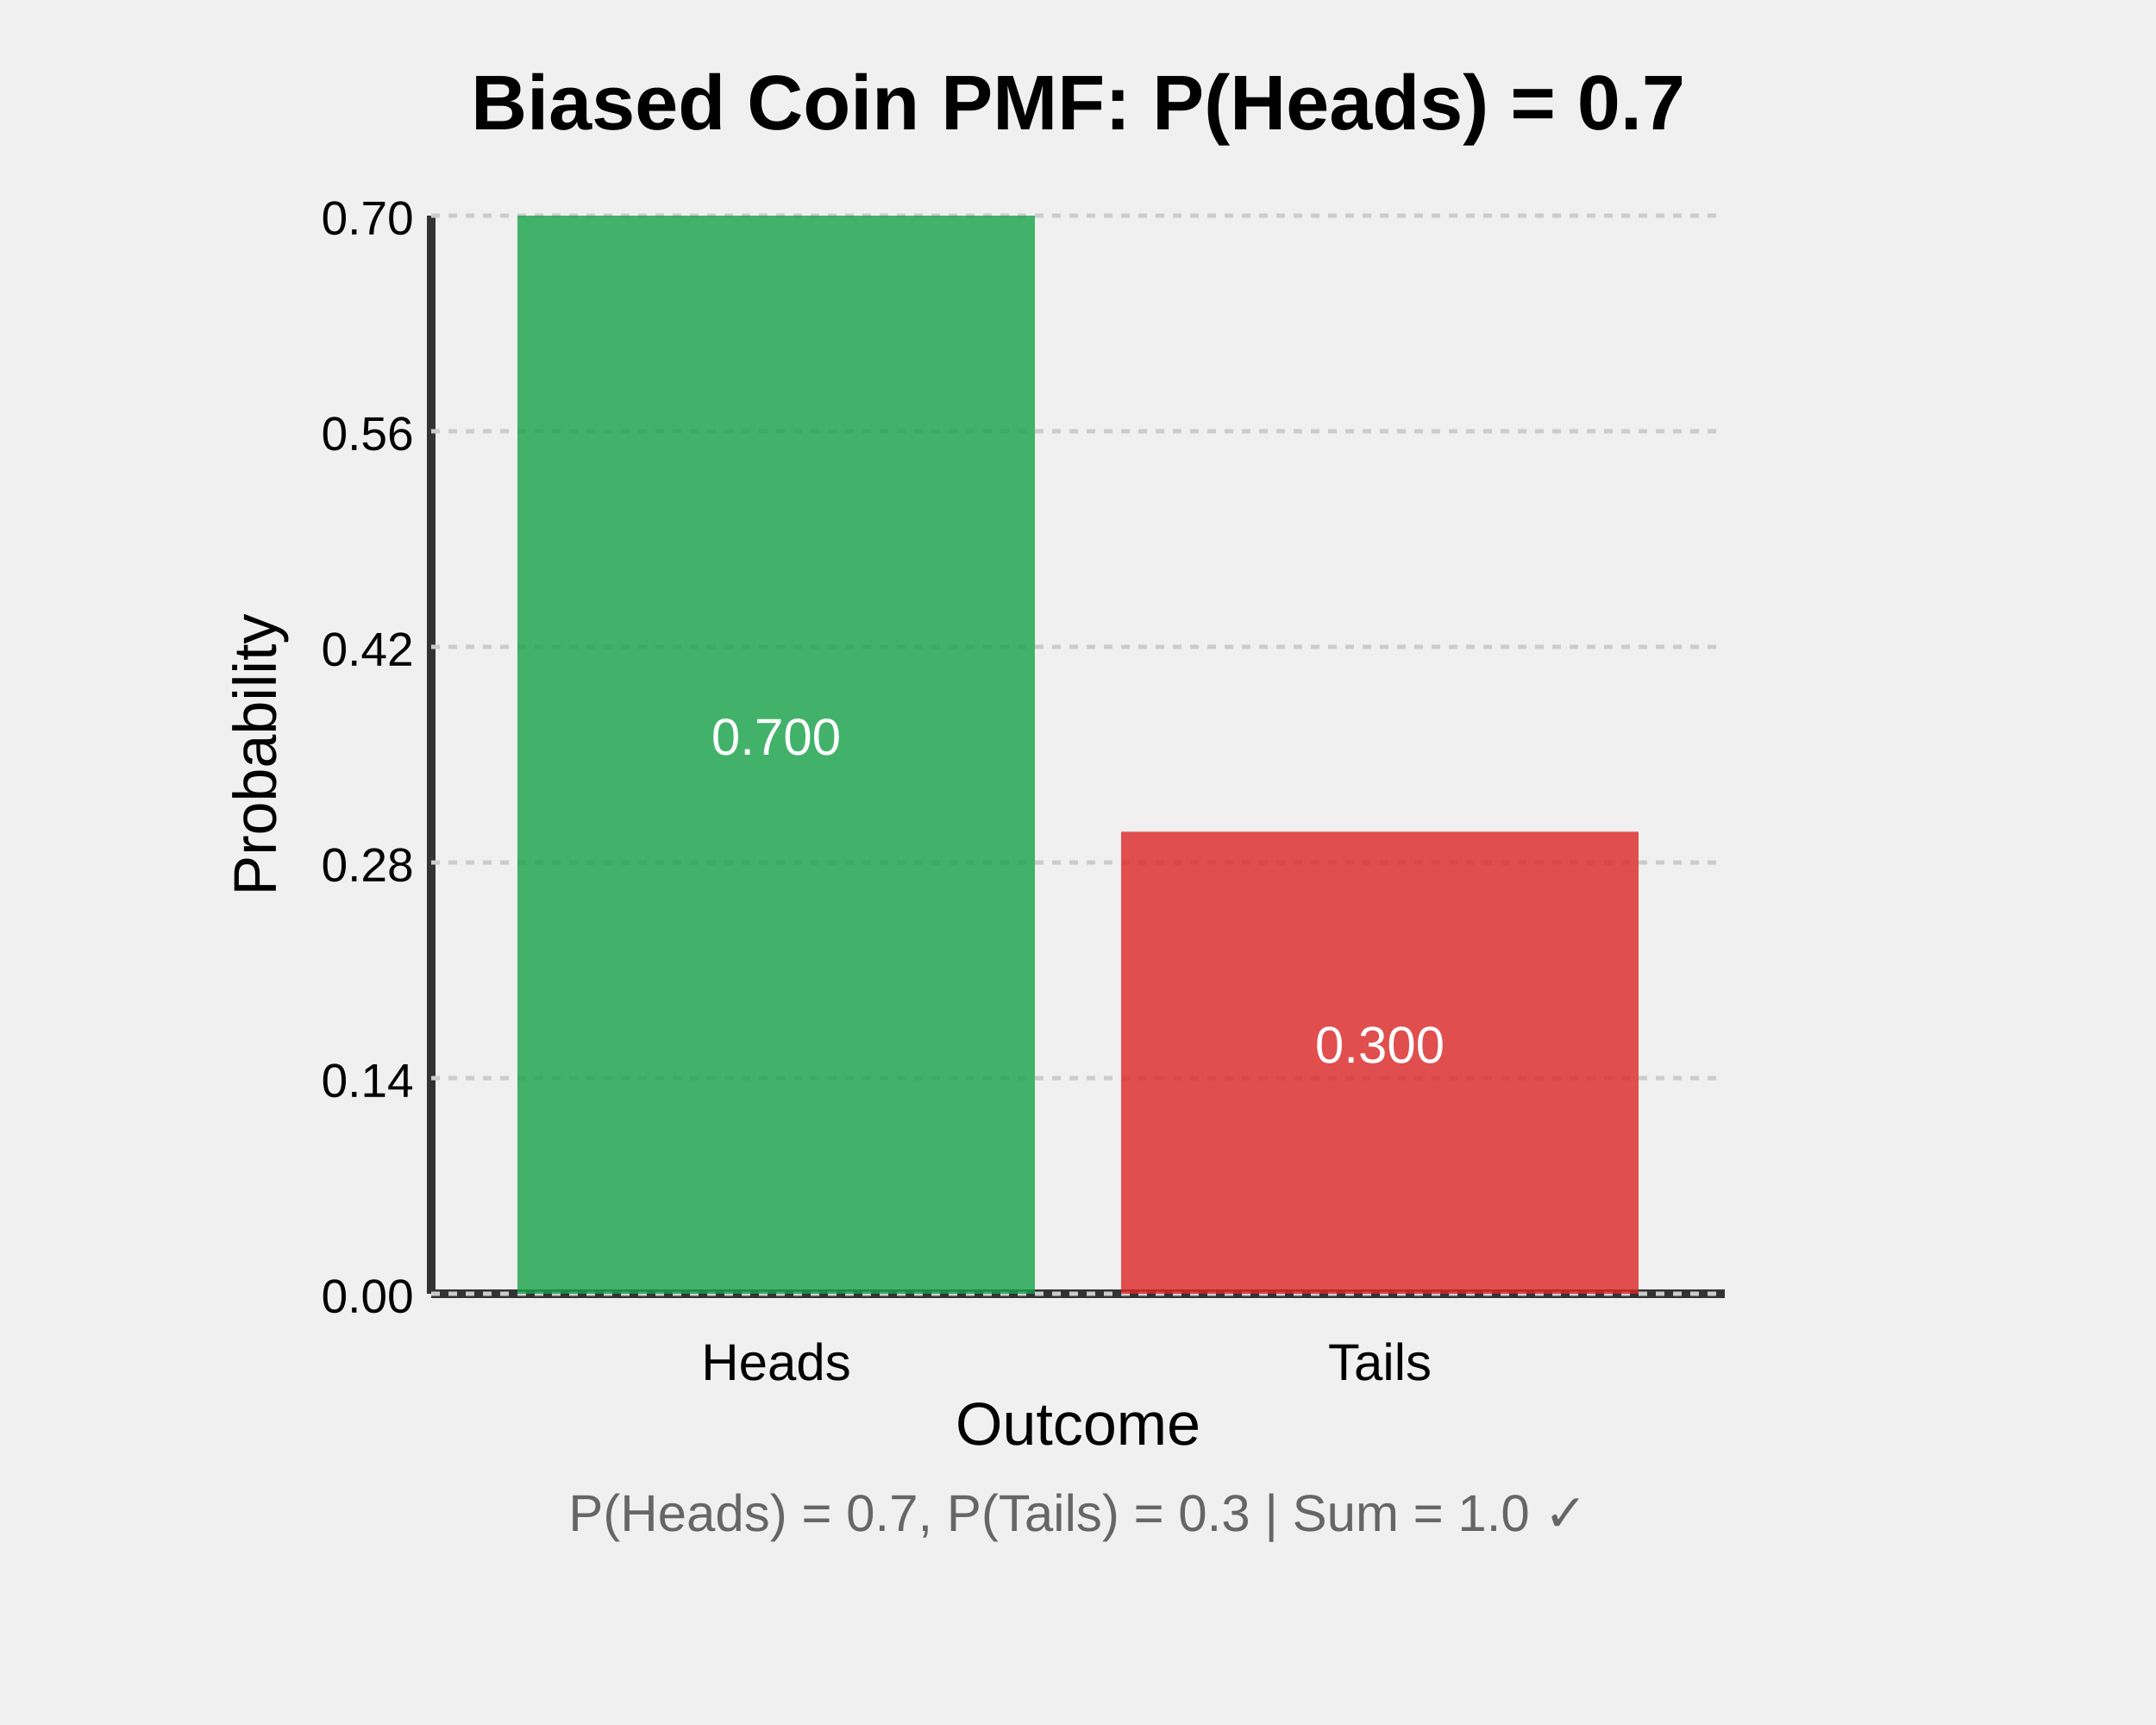
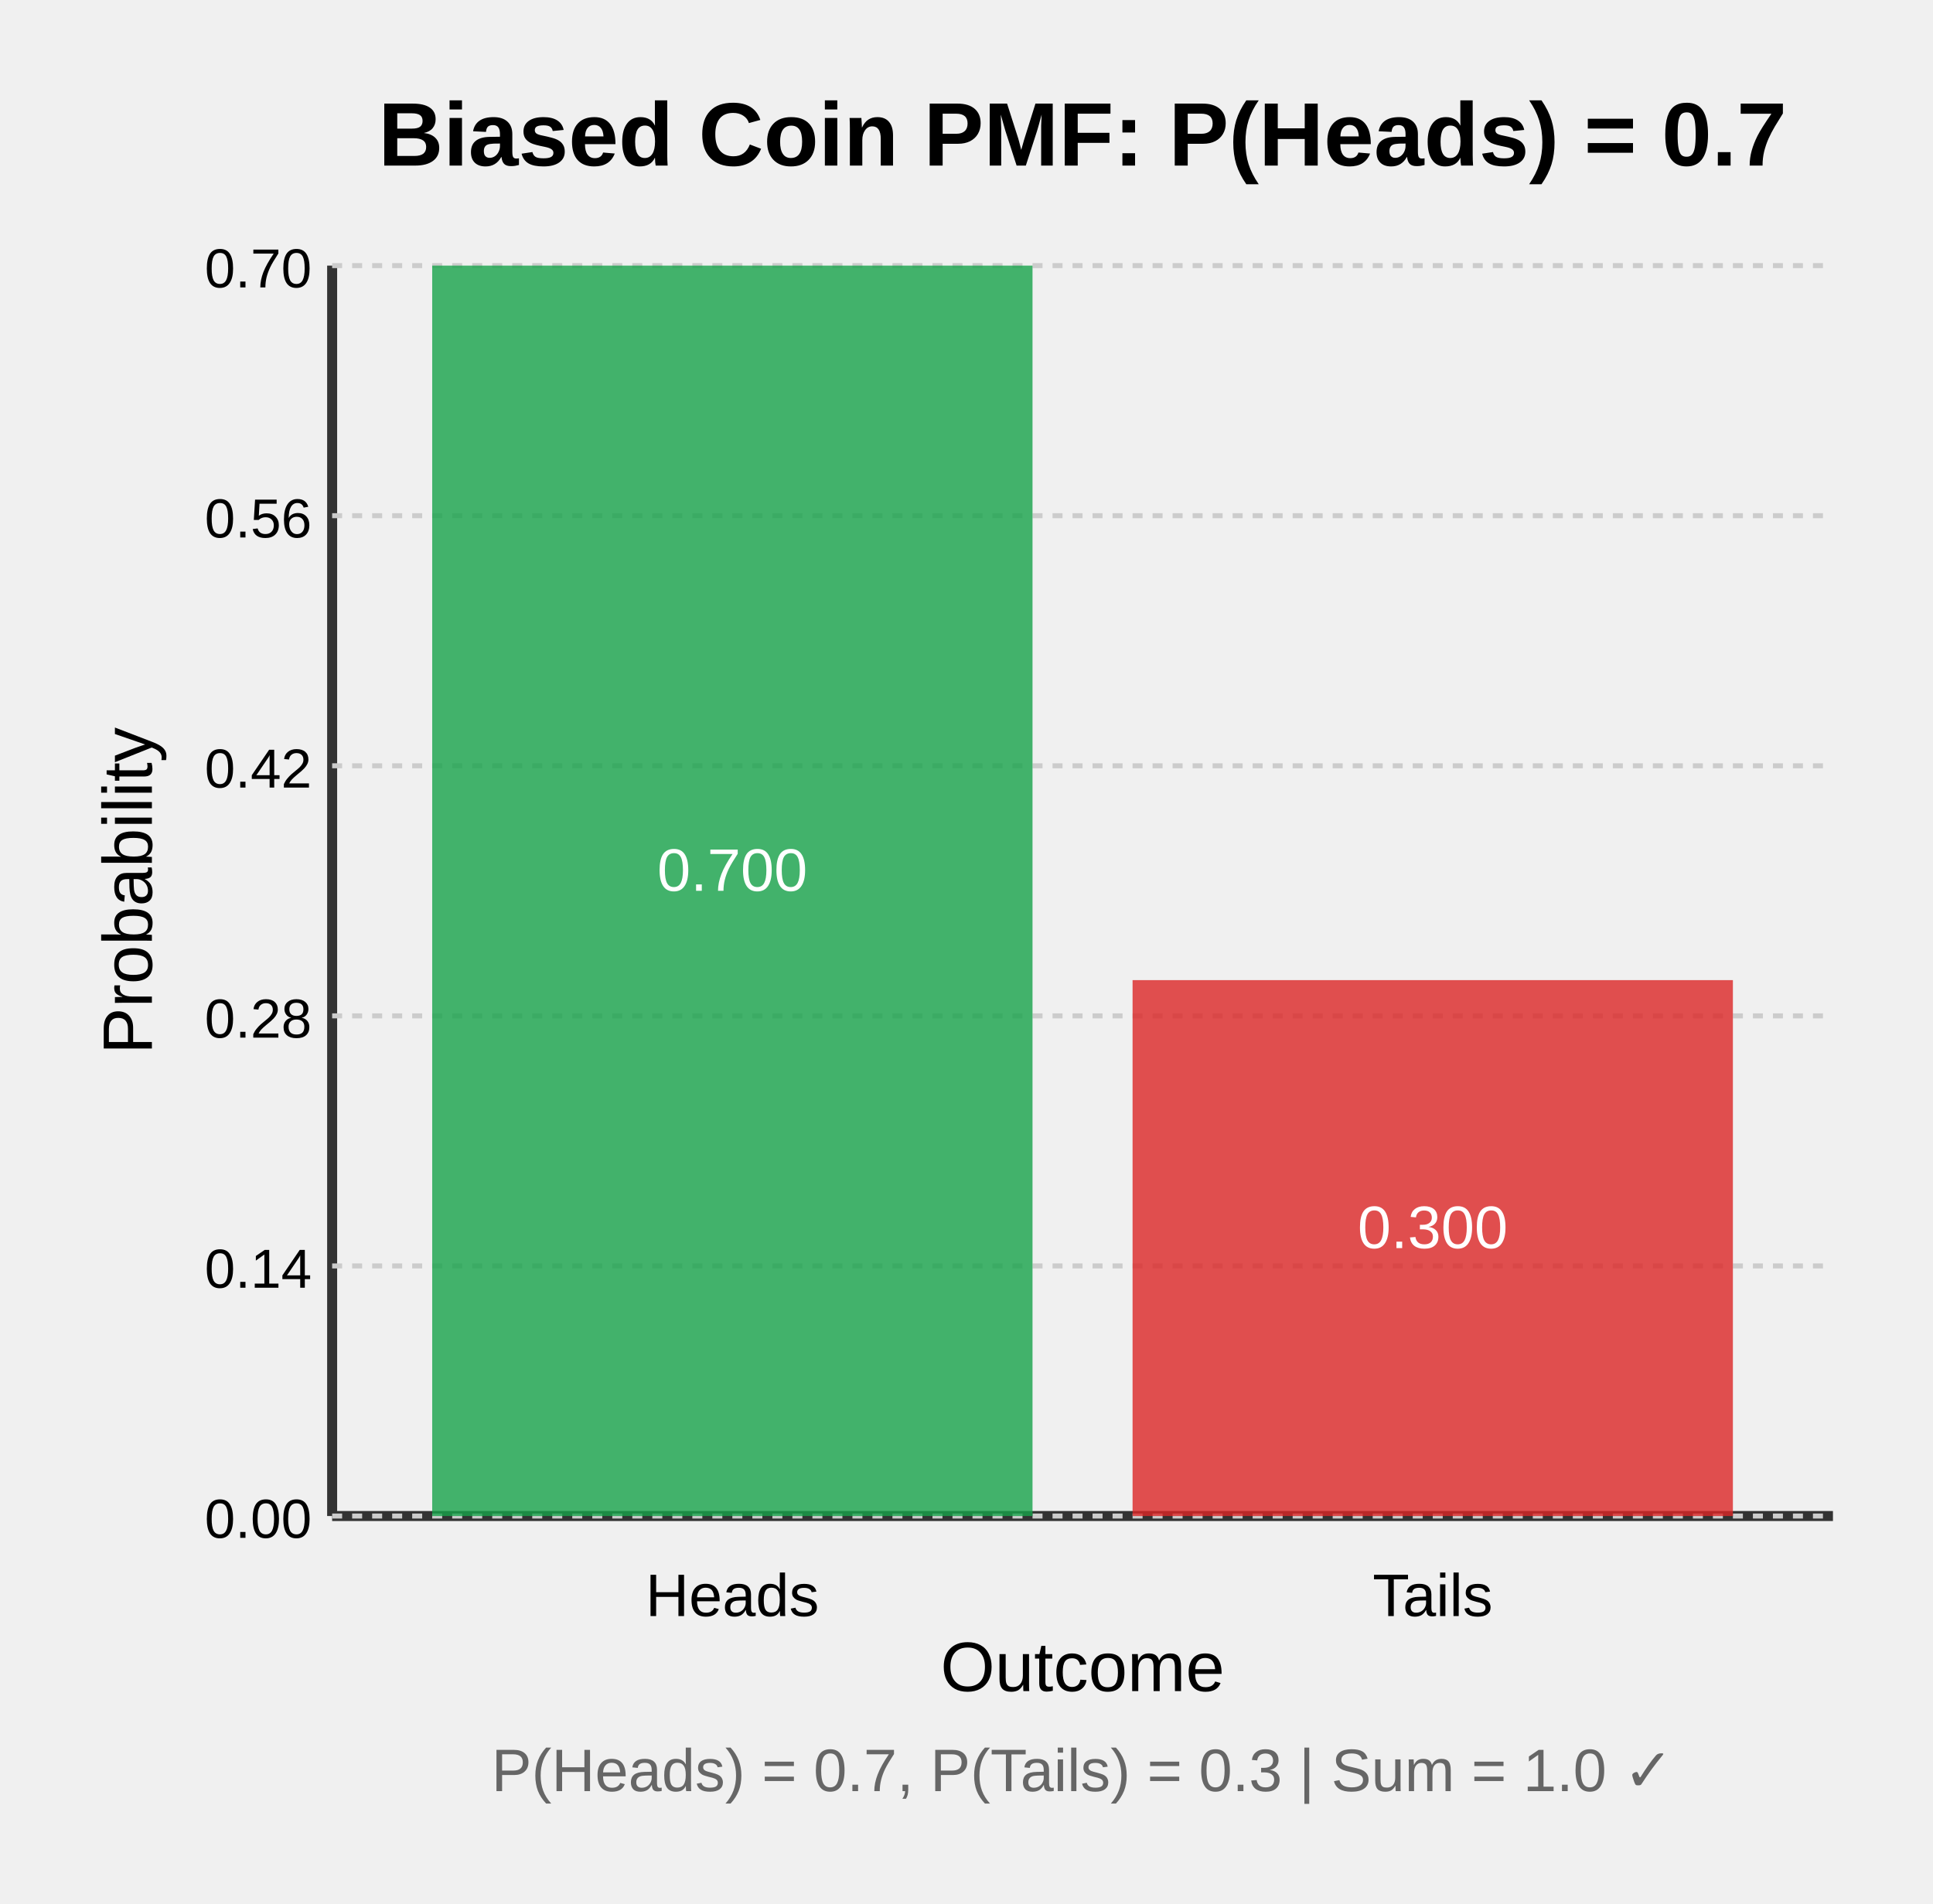
- <svg xmlns="http://www.w3.org/2000/svg" width="500" height="400" version="1.1" id="svg52">
+ <svg xmlns="http://www.w3.org/2000/svg" width="386.392" height="380.63" version="1.1" id="svg52" viewBox="0 0 386.39 380.63">
  <defs id="defs56" />
-   <g transform="translate(100, 50)" id="g50">
-     <text x="150.0" y="-20" font-family="Arial" font-size="18" font-weight="bold" text-anchor="middle" id="text2">Biased Coin PMF: P(Heads) = 0.7</text>
-     <line x1="0" y1="250" x2="300" y2="250" stroke="#333" stroke-width="2" id="line4" />
-     <line x1="0" y1="250" x2="0" y2="0" stroke="#333" stroke-width="2" id="line6" />
-     <text x="150.0" y="285" font-family="Arial" font-size="14" text-anchor="middle" id="text8">Outcome</text>
-     <text x="-40" y="125.0" font-family="Arial" font-size="14" text-anchor="middle" dominant-baseline="middle" transform="rotate(-90, -40, 125.0)" id="text10">Probability</text>
-     <line x1="0" y1="250.0" x2="300" y2="250.0" stroke="#ccc" stroke-width="1" stroke-dasharray="2,2" id="line12" />
+   <g transform="translate(66.3916,53.10449)" id="g50">
+     <text x="150" y="-20" font-family="Arial" font-size="18px" font-weight="bold" text-anchor="middle" id="text2">Biased Coin PMF: P(Heads) = 0.7</text>
+     <line x1="0" y1="250" x2="300" y2="250" stroke="#333333" stroke-width="2" id="line4" />
+     <line x1="0" y1="250" x2="0" y2="0" stroke="#333333" stroke-width="2" id="line6" />
+     <text x="150" y="285" font-family="Arial" font-size="14px" text-anchor="middle" id="text8">Outcome</text>
+     <text x="-40" y="125" font-family="Arial" font-size="14px" text-anchor="middle" dominant-baseline="middle" transform="rotate(-90,-40,125)" id="text10">Probability</text>
+     <line x1="0" y1="250" x2="300" y2="250" stroke="#cccccc" stroke-width="1" stroke-dasharray="2, 2" id="line12" />
    <text x="-25.488" y="254.357" font-family="Arial" font-size="11px" id="text14">0.00</text>
-     <line x1="0" y1="200.0" x2="300" y2="200.0" stroke="#ccc" stroke-width="1" stroke-dasharray="2,2" id="line16" />
+     <line x1="0" y1="200" x2="300" y2="200" stroke="#cccccc" stroke-width="1" stroke-dasharray="2, 2" id="line16" />
    <text x="-25.488" y="204.357" font-family="Arial" font-size="11px" id="text18">0.14</text>
-     <line x1="0" y1="150.0" x2="300" y2="150.0" stroke="#ccc" stroke-width="1" stroke-dasharray="2,2" id="line20" />
+     <line x1="0" y1="150" x2="300" y2="150" stroke="#cccccc" stroke-width="1" stroke-dasharray="2, 2" id="line20" />
    <text x="-25.488" y="154.357" font-family="Arial" font-size="11px" id="text22">0.28</text>
-     <line x1="0" y1="100.0" x2="300" y2="100.0" stroke="#ccc" stroke-width="1" stroke-dasharray="2,2" id="line24" />
+     <line x1="0" y1="100" x2="300" y2="100" stroke="#cccccc" stroke-width="1" stroke-dasharray="2, 2" id="line24" />
    <text x="-25.488" y="104.357" font-family="Arial" font-size="11px" id="text26">0.42</text>
-     <line x1="0" y1="50" x2="300" y2="50" stroke="#ccc" stroke-width="1" stroke-dasharray="2,2" id="line28" />
+     <line x1="0" y1="50" x2="300" y2="50" stroke="#cccccc" stroke-width="1" stroke-dasharray="2, 2" id="line28" />
    <text x="-25.488" y="54.357" font-family="Arial" font-size="11px" id="text30">0.56</text>
-     <line x1="0" y1="0.0" x2="300" y2="0.0" stroke="#ccc" stroke-width="1" stroke-dasharray="2,2" id="line32" />
+     <line x1="0" y1="0" x2="300" y2="0" stroke="#cccccc" stroke-width="1" stroke-dasharray="2, 2" id="line32" />
    <text x="-25.488" y="4.357" font-family="Arial" font-size="11px" id="text34">0.70</text>
-     <rect x="20.0" y="0.0" width="120.0" height="250.0" fill="#16a34a" opacity="0.8" id="rect36" />
-     <text x="80.0" y="125.0" font-family="Arial" font-size="12" text-anchor="middle" fill="white" id="text38">0.700</text>
-     <text x="80.0" y="270" font-family="Arial" font-size="12" text-anchor="middle" id="text40">Heads</text>
-     <rect x="160.0" y="142.857" width="120.0" height="107.143" fill="#dc2626" opacity="0.8" id="rect42" />
-     <text x="220.0" y="196.429" font-family="Arial" font-size="12" text-anchor="middle" fill="white" id="text44">0.300</text>
-     <text x="220.0" y="270" font-family="Arial" font-size="12" text-anchor="middle" id="text46">Tails</text>
-     <text x="150.0" y="305" font-family="Arial" font-size="12" fill="#666" text-anchor="middle" id="text48">P(Heads) = 0.7, P(Tails) = 0.3 | Sum = 1.0 ✓</text>
+     <rect x="20" y="0" width="120" height="250" fill="#16a34a" opacity="0.8" id="rect36" />
+     <text x="80" y="125" font-family="Arial" font-size="12px" text-anchor="middle" fill="#ffffff" id="text38">0.700</text>
+     <text x="80" y="270" font-family="Arial" font-size="12px" text-anchor="middle" id="text40">Heads</text>
+     <rect x="160" y="142.857" width="120" height="107.143" fill="#dc2626" opacity="0.8" id="rect42" />
+     <text x="220" y="196.429" font-family="Arial" font-size="12px" text-anchor="middle" fill="#ffffff" id="text44">0.300</text>
+     <text x="220" y="270" font-family="Arial" font-size="12px" text-anchor="middle" id="text46">Tails</text>
+     <text x="150" y="305" font-family="Arial" font-size="12px" fill="#666666" text-anchor="middle" id="text48">P(Heads) = 0.7, P(Tails) = 0.3 | Sum = 1.0 ✓</text>
  </g>
</svg>
